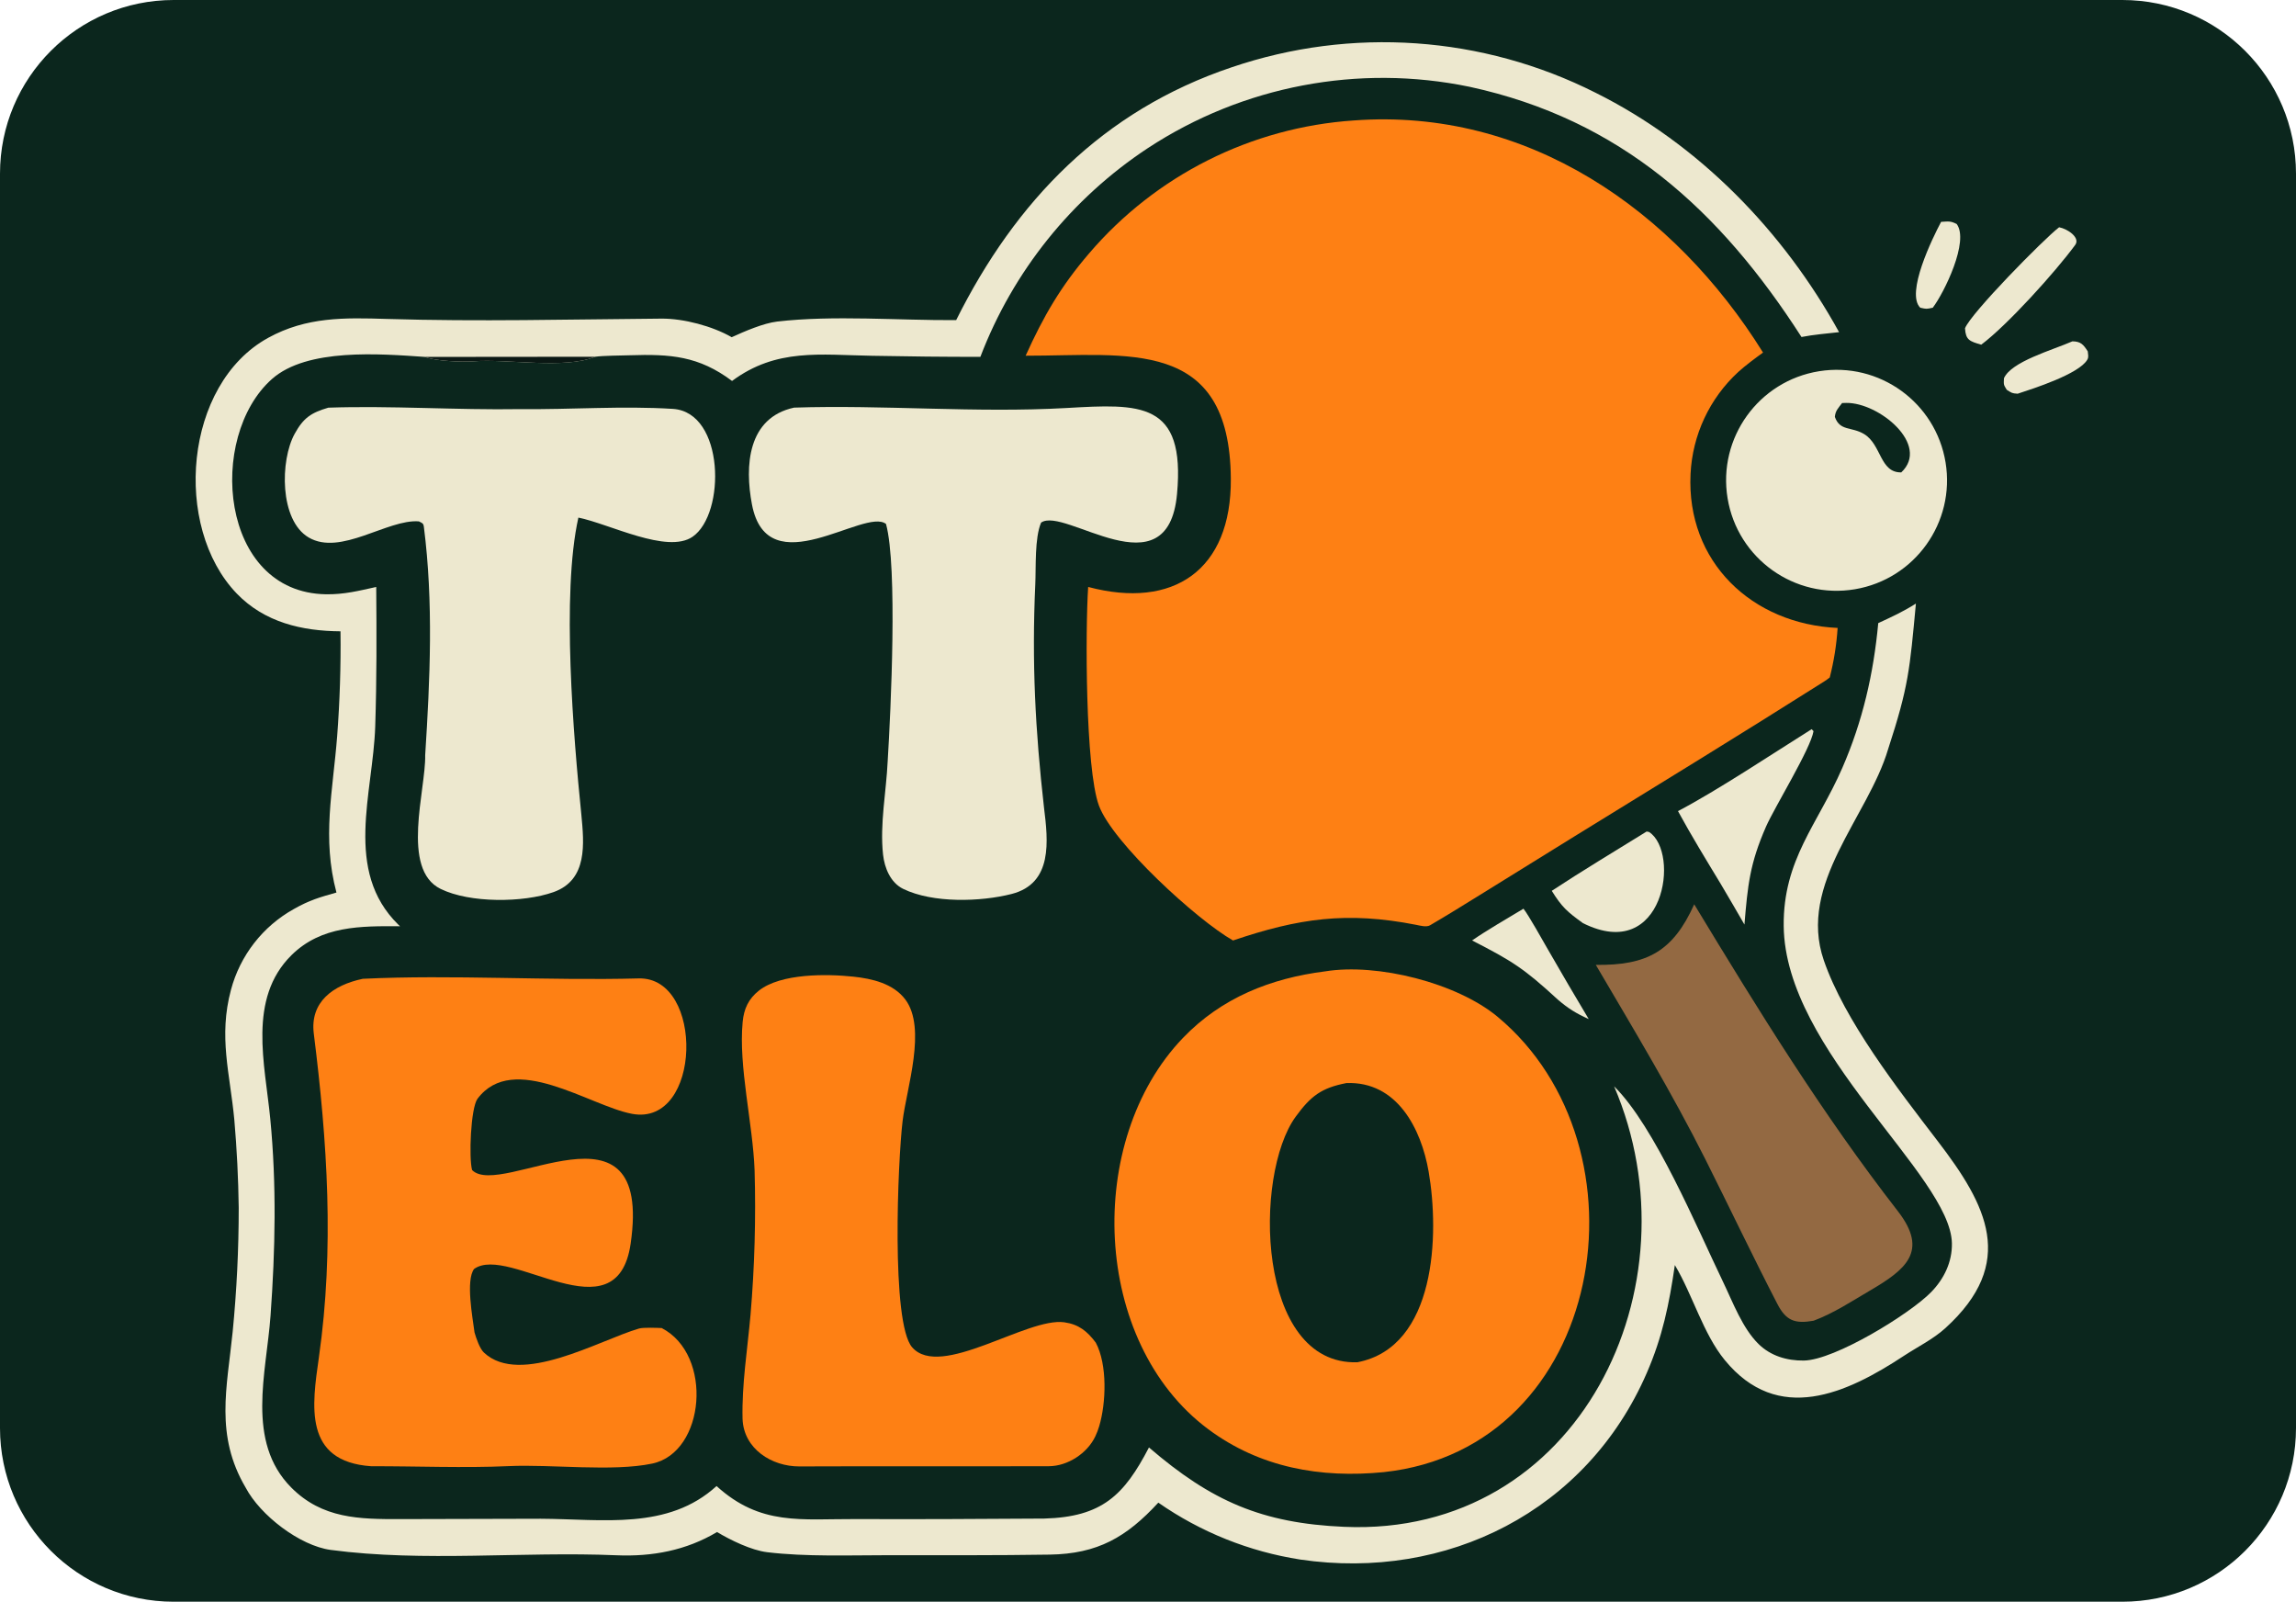
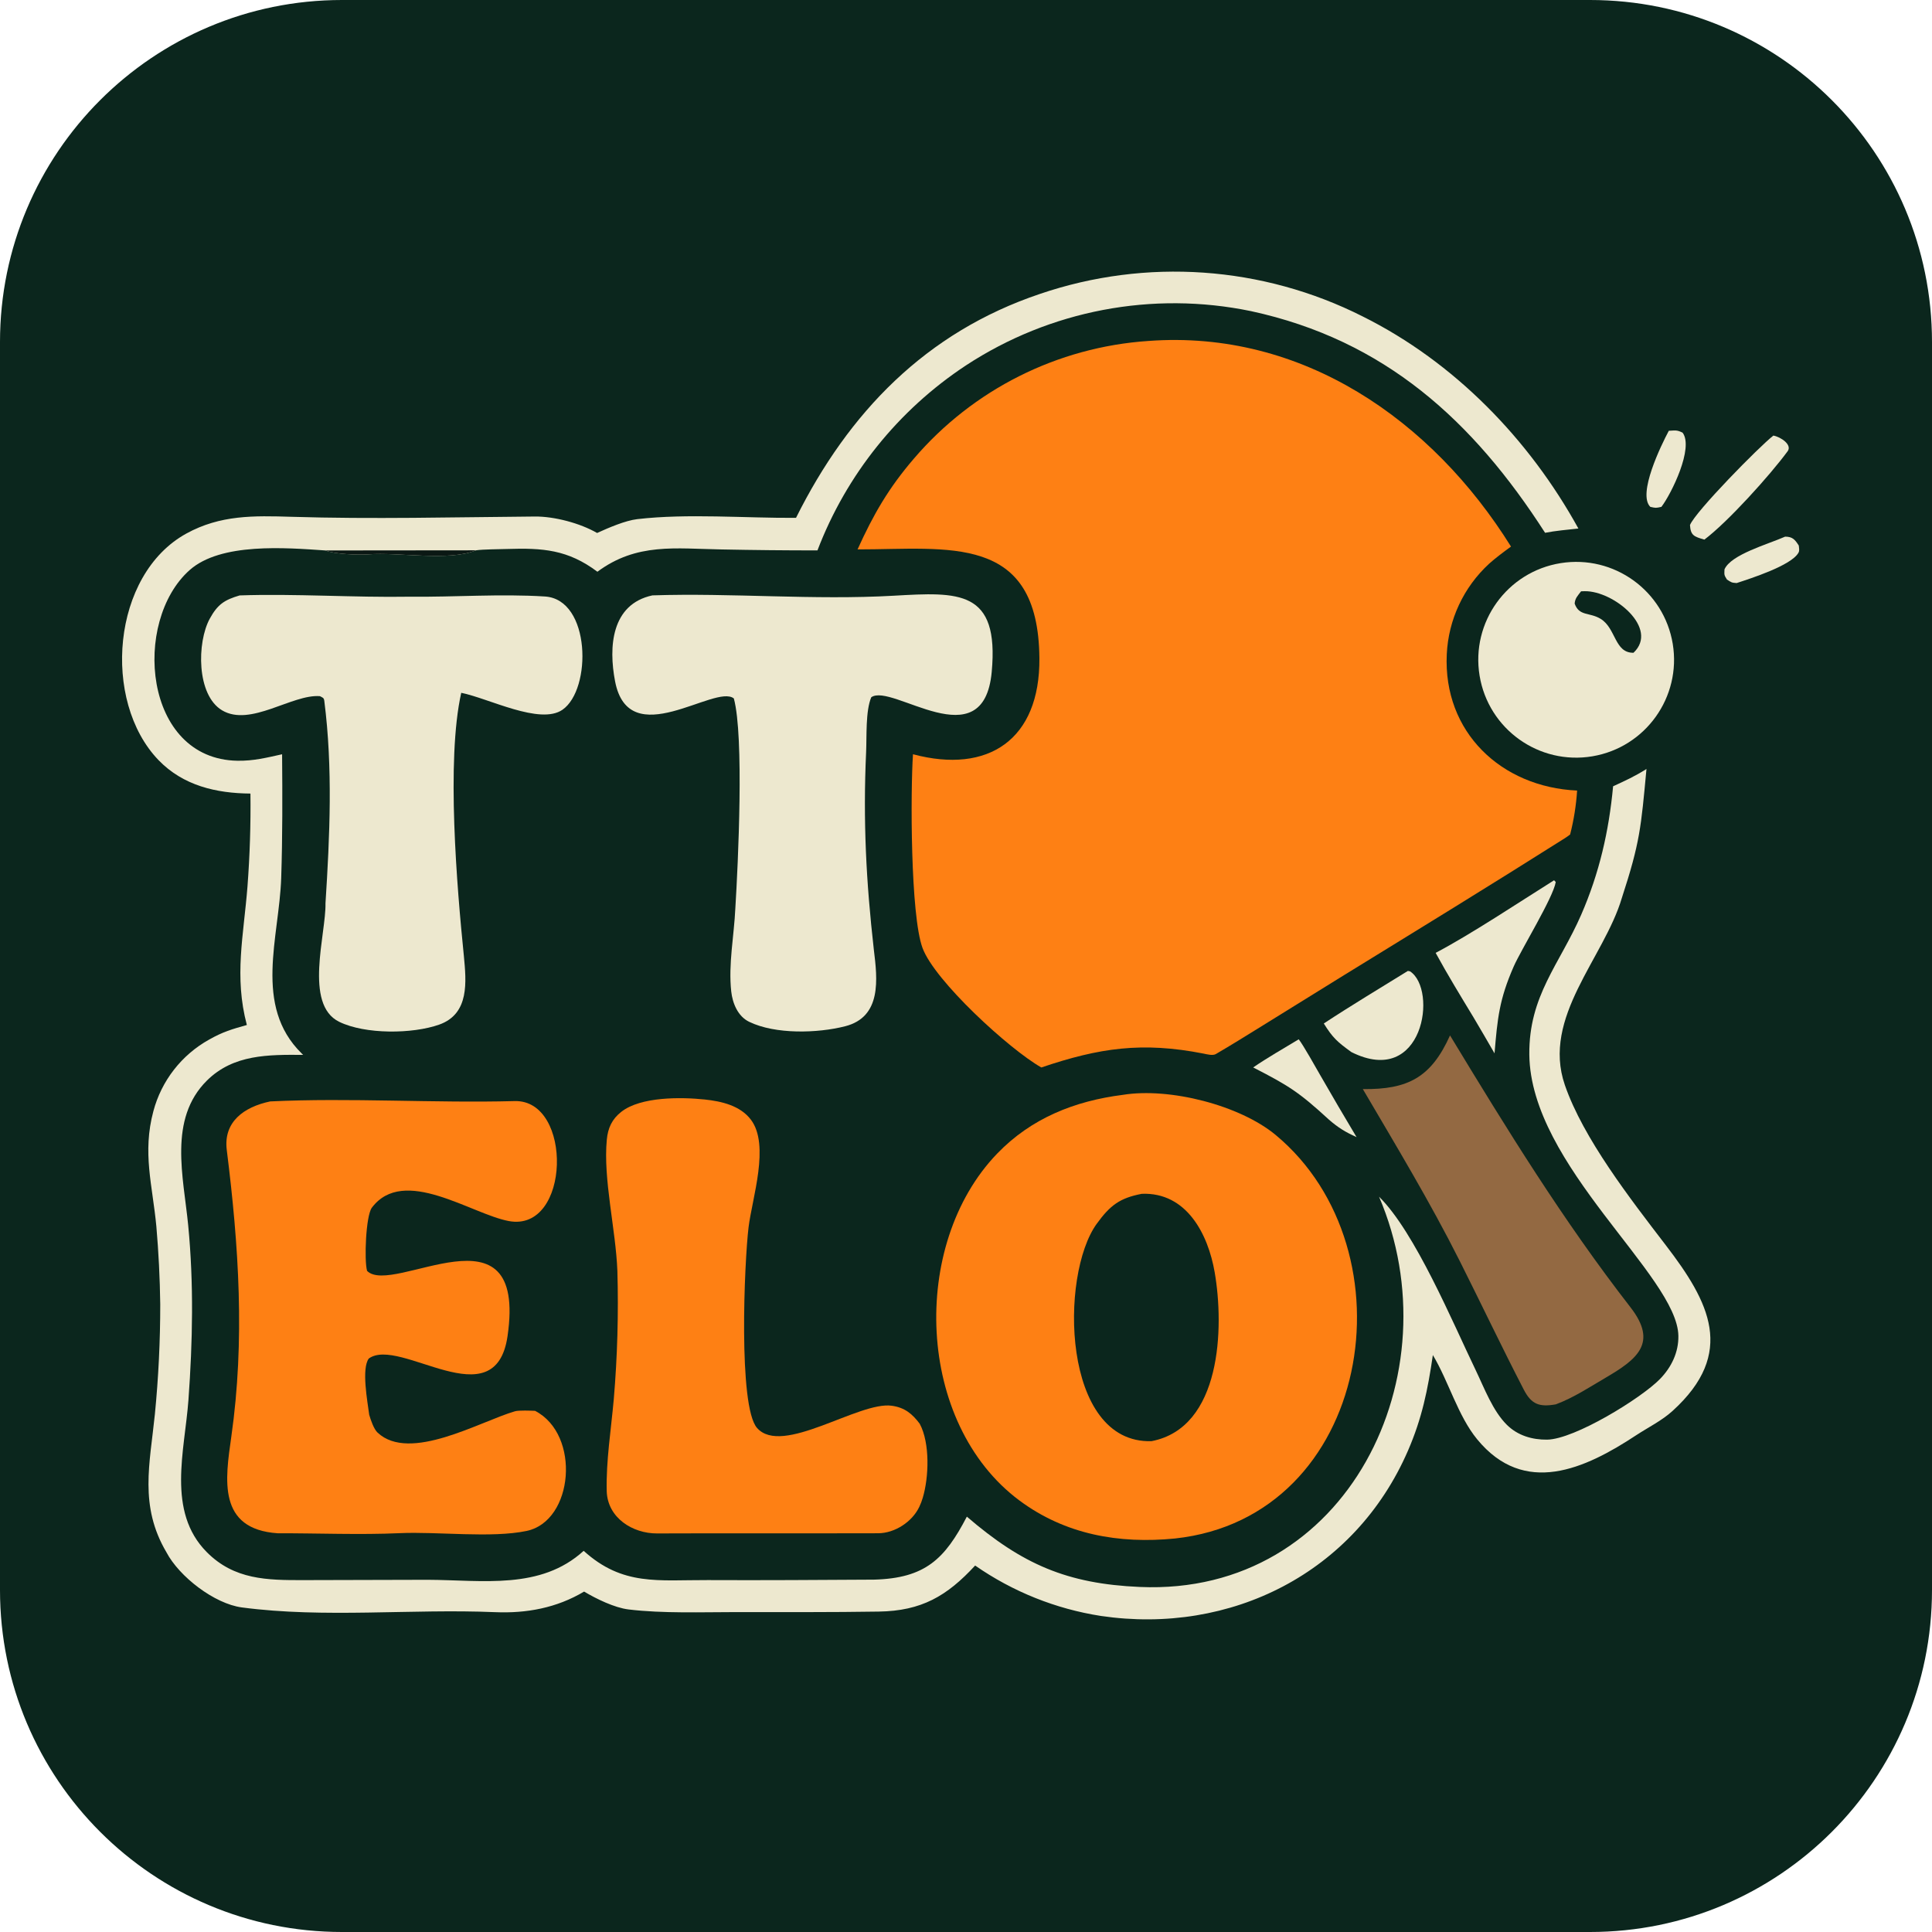
- <svg xmlns="http://www.w3.org/2000/svg" viewBox="440 320 1190 830" role="img" aria-label="TT Elo">
-   <rect x="440" y="320" width="1190" height="830" rx="90" fill="rgb(11,38,29)" />
+ <svg xmlns="http://www.w3.org/2000/svg" viewBox="470 183 1130 1130">
+   <rect x="470" y="183" width="1130" height="1130" rx="200" fill="rgb(11,38,29)" />
  <path transform="translate(0,0)" fill="rgb(254,128,20)" d="M 1141.66 382.42 C 1231.7 375.716 1307.7 428.763 1353.77 502.691 C 1349.8 505.552 1344.46 509.535 1340.94 512.738 C 1326.06 526.426 1317.17 545.423 1316.2 565.616 C 1313.99 611.207 1348.04 643.363 1392.43 645.39 C 1391.87 654.054 1390.5 662.646 1388.35 671.057 C 1387.45 671.766 1386.56 672.434 1385.59 673.048 C 1342.73 700.175 1299.25 726.81 1256.05 753.39 L 1207.1 783.712 C 1198.57 788.997 1189.84 794.421 1181.16 799.487 C 1179.33 800.557 1176.04 799.667 1173.94 799.234 C 1138 792.18 1112.98 795.874 1079.06 807.349 C 1060.15 796.592 1016.65 756.664 1009.57 737.453 C 1002.45 718.135 1002.53 645.724 1003.99 624.146 C 1048.1 635.917 1078.31 615.492 1077.93 568.039 C 1077.36 494.573 1024.41 504.387 971.583 504.329 C 980.824 483.879 989.809 468.358 1004.5 451.268 C 1039.1 410.803 1088.54 385.986 1141.66 382.42 z" />
  <path transform="translate(0,0)" fill="rgb(237,232,207)" d="M 935.575 485.885 C 966.345 424.176 1011.57 377.322 1078.29 354.893 C 1140.4 333.757 1208.41 338.502 1266.98 368.061 C 1320.64 394.764 1364.39 439.895 1393.18 492.121 C 1387 492.809 1379.72 493.429 1373.7 494.629 C 1331.58 429.112 1279.97 381.917 1201.68 364.974 C 1144.11 353.056 1084.16 364.467 1035 396.702 C 995.42 422.787 965.031 460.641 948.119 504.923 C 929.429 504.924 910.74 504.737 892.054 504.363 C 865.108 503.916 842.421 500.325 819.418 517.408 C 802.136 504.441 787.447 503.416 766.457 504.096 C 761.934 504.243 752.633 504.268 748.442 504.865 C 732.413 511.474 703.259 505.834 685.236 507.241 C 679.574 507.683 665.451 507.111 660.309 504.952 C 636.996 503.352 599.128 500.258 580.918 516.431 C 547.205 546.374 553.802 627.055 608.893 627.949 C 618.344 628.103 625.981 626.143 634.995 624.159 C 635.193 648.48 635.267 672.13 634.475 696.435 C 633.342 731.199 618.036 771.186 646.408 799.108 L 647.305 799.984 C 627.036 799.846 606.575 799.627 591.053 814.976 C 568.26 837.56 577.347 871.424 580.078 899.723 C 583.383 933.974 582.691 967.576 580.217 1001.8 C 578.075 1031.43 567.31 1067.02 590.948 1090.82 C 607.032 1107.02 626.263 1107.24 647.463 1107.19 L 720.276 1107 C 752.338 1107.15 786.181 1113.04 811.381 1090.06 C 834.198 1110.77 855.102 1107.04 883.907 1107.17 C 916.313 1107.32 948.799 1107.1 981.203 1106.91 C 1011.24 1106.09 1022.63 1094.79 1035.5 1070.06 C 1067.91 1097.94 1094.07 1109.33 1136.65 1111.19 C 1258.45 1116.53 1320.92 986.269 1276.58 882.923 C 1297.64 903.671 1319.55 956.247 1333.14 984.448 C 1338.14 994.84 1343.07 1008.19 1351.37 1016.39 C 1357.69 1022.63 1366.15 1025.13 1374.87 1025.03 C 1390.88 1024.84 1429.95 1000.82 1440.92 989.543 C 1447.58 982.704 1451.83 973.963 1451.66 964.296 C 1451.07 929.083 1365.11 864.843 1364.48 799.8 C 1364.15 765.377 1382.13 747.115 1394.83 717.989 C 1405.4 693.736 1411.04 669.16 1413.48 642.891 C 1420.88 639.47 1426.03 637.143 1433 632.773 C 1429.79 667.059 1429.25 675.573 1418.6 708.19 C 1408.21 743.334 1371.6 777.924 1385.25 817.584 C 1396.01 848.848 1423.64 884.346 1444.31 911.319 C 1469.73 944.474 1485.59 974.319 1448.24 1008.25 C 1442 1013.92 1434.03 1017.83 1427.01 1022.43 C 1396.94 1042.26 1361.54 1058.43 1333.94 1024.79 C 1322.71 1011.1 1317.32 991.022 1308.06 975.55 C 1305.12 995.801 1301.68 1012.67 1293.49 1031.51 C 1262.46 1102.97 1189.89 1139.33 1113.94 1128.15 C 1087.49 1124.04 1062.32 1113.96 1040.35 1098.66 C 1023.83 1116.56 1008.93 1125.21 983.996 1125.59 C 956.351 1126.02 928.589 1125.89 900.872 1125.89 C 880.581 1125.89 857.699 1126.77 837.61 1124.34 C 829.421 1123.35 818.662 1118.1 811.637 1113.89 C 795.634 1123.43 778.022 1126.72 759.5 1125.93 C 710.566 1123.86 659.794 1129.56 611.428 1123.16 C 595.38 1121.01 574.868 1105.2 567.34 1090.9 C 551.298 1063.71 557.657 1039.18 560.588 1010.14 C 562.687 988.773 563.735 967.313 563.726 945.84 C 563.523 930.625 562.763 915.422 561.449 900.263 C 559.193 876.195 553.168 857.312 559.71 832.911 C 564.445 815.112 576.209 800.002 592.304 791.047 C 600.465 786.436 605.55 784.998 614.378 782.507 C 606.836 754.048 612.501 730.253 614.746 701.519 C 616.117 683.428 616.695 665.285 616.479 647.143 C 596.498 646.989 577.142 642.539 562.693 627.557 C 529.437 592.98 535.306 519.045 579.016 495.047 C 598.903 484.129 618.478 484.595 640.401 485.266 C 687.905 486.721 735.324 485.492 782.817 485.106 C 794.319 485.012 809.296 489.006 819.233 494.734 C 825.853 491.718 835.693 487.453 842.793 486.63 C 872.11 483.231 905.797 486.088 935.575 485.885 z" />
  <path transform="translate(0,0)" fill="rgb(11,24,20)" d="M 660.309 504.952 L 748.442 504.865 C 732.413 511.474 703.259 505.834 685.236 507.241 C 679.574 507.683 665.451 507.111 660.309 504.952 z" />
  <path transform="translate(0,0)" fill="rgb(254,128,20)" d="M 1126.73 823.364 C 1154.02 818.925 1195.18 829.413 1216.17 846.87 C 1297.49 914.515 1272.23 1070.45 1157.25 1082.84 C 1124.52 1086.09 1093.01 1080.56 1066.17 1060.56 C 1005.77 1015.52 1002.01 910.988 1053.16 857.796 C 1073.11 837.044 1098.57 826.923 1126.73 823.364 z" />
  <path transform="translate(0,0)" fill="rgb(11,38,29)" d="M 1137.82 881.245 C 1163.94 880.2 1176.58 904.684 1180.46 927.176 C 1186.04 959.444 1184.43 1018.06 1143.49 1025.92 C 1091.03 1027.5 1089.62 928.769 1111.51 898.71 C 1119.39 887.882 1124.96 883.728 1137.82 881.245 z" />
  <path transform="translate(0,0)" fill="rgb(254,128,20)" d="M 628.027 827.206 C 674.546 824.964 724.251 828.264 770.997 827.008 C 805.228 826.089 803.789 903.901 767.605 897.183 C 745.629 893.103 706.101 864.577 687.468 889.392 C 683.961 894.227 682.948 920.165 684.694 926.321 C 699.665 941.499 778.537 884.053 766.858 964.463 C 759.711 1013.67 703.837 964.419 685.695 977.587 C 681.339 983.542 684.916 1002.54 685.947 1010.49 C 686.846 1013.57 688.629 1018.83 690.828 1020.9 C 709.655 1038.57 750.687 1014.4 771.185 1008.44 C 773.452 1007.78 780.612 1008.08 782.952 1008.18 C 809.817 1022.06 805.505 1072.67 778.029 1078.42 C 757.377 1082.75 725.95 1078.71 703.664 1079.73 C 680.791 1080.78 655.473 1079.73 632.389 1079.79 C 597.16 1077.36 601.713 1048.42 605.296 1023.27 C 613.324 966.904 609.666 911.643 602.637 855.624 C 600.581 839.246 612.538 830.471 628.027 827.206 z" />
  <path transform="translate(0,0)" fill="rgb(237,232,207)" d="M 851.576 531.227 C 897.986 529.692 945.868 534.098 992.785 531.424 C 1030.79 529.258 1054.51 527.799 1050.04 576.043 C 1045.25 627.746 991.568 582.147 979.585 590.825 C 976.192 598.863 976.992 613.794 976.581 622.818 C 974.745 663.132 976.576 698.534 981.101 738.5 C 983.205 755.632 985.816 777.766 964.293 783.255 C 948.257 787.344 923.497 788.108 908.118 780.611 C 901.538 777.404 898.432 769.756 897.68 762.837 C 895.95 746.906 899.346 730.364 900.08 714.401 C 901.707 687.882 905.254 613.772 899.216 591.515 C 888.264 582.737 837.857 623.829 829.741 581.447 C 825.918 561.484 827.454 536.417 851.576 531.227 z" />
  <path transform="translate(0,0)" fill="rgb(237,232,207)" d="M 610.165 531.252 C 642.259 530.127 677.049 532.552 709.689 532 C 735.964 532.284 762.595 530.224 788.786 531.884 C 815.607 533.65 816.217 586.223 798.976 598.127 C 785.837 607.199 755.915 591.459 739.774 588.218 C 730.915 627.682 737.288 702.408 741.308 742.117 C 742.707 757.036 744.734 775.976 726.853 782.295 C 711.231 787.816 683.581 788.07 668.39 780.636 C 647.544 770.435 660.769 729.18 660.372 711.332 C 662.892 671.884 664.7 632.182 659.683 592.956 C 659.428 590.979 658.696 591.054 657.109 590.172 C 640.86 588.906 616.536 608.322 599.936 598.487 C 584.826 589.534 585.133 558.61 592.716 544.807 C 597.292 536.478 601.268 533.878 610.165 531.252 z" />
  <path transform="translate(0,0)" fill="rgb(254,128,20)" d="M 1007.73 1064.24 C 1003.61 1073.05 993.407 1079.75 983.608 1079.78 C 940.535 1079.91 897.423 1079.71 854.318 1079.89 C 840.048 1079.95 825.401 1070.84 824.861 1055.21 C 824.429 1037.54 827.401 1019.2 828.989 1001.4 C 831.108 976.455 831.812 951.411 831.098 926.388 C 830.183 902.119 822.704 872.685 824.917 849.539 C 825.562 842.794 827.907 837.619 833.332 833.333 C 844.766 824.3 868.588 824.646 882.243 826.09 C 892.002 827.123 902.96 829.63 909.206 837.907 C 920.429 852.778 909.878 883.905 907.819 900.869 C 905.346 921.245 901.721 1005.52 912.76 1018.16 C 927.436 1034.97 972.343 1002.46 991.618 1005.2 C 999.187 1006.28 1003.54 1009.88 1007.95 1015.76 C 1014.04 1027.16 1013.27 1047.16 1009.72 1059 C 1009.2 1060.8 1008.53 1062.55 1007.73 1064.24 z" />
  <path transform="translate(0,0)" fill="rgb(147,105,66)" d="M 1318.1 788.607 C 1351.38 843.531 1384.22 896.858 1423.65 947.626 C 1439.85 968.489 1427.55 978.029 1409.07 988.83 C 1399.74 994.283 1390.44 1000.49 1379.97 1004.39 C 1370.37 1006.07 1365.73 1004.46 1361.22 995.745 C 1348.36 970.898 1336.35 945.562 1323.78 920.542 C 1306.42 886.01 1286.64 853.282 1267.1 819.995 C 1293.56 820.3 1307.06 813.143 1318.1 788.607 z" />
  <path transform="translate(0,0)" fill="rgb(237,232,207)" d="M 1382.85 512.362 C 1413.97 507.392 1443.25 528.507 1448.37 559.603 C 1453.48 590.699 1432.5 620.08 1401.43 625.338 C 1370.15 630.63 1340.54 609.483 1335.39 578.183 C 1330.24 546.884 1351.53 517.365 1382.85 512.362 z" />
  <path transform="translate(0,0)" fill="rgb(11,38,29)" d="M 1394.75 528.847 C 1395.45 528.817 1396.15 528.797 1396.85 528.786 C 1413.89 528.529 1440.55 550.572 1425.41 564.795 C 1414.23 564.968 1415.22 550.384 1406.13 544.917 C 1399.61 540.994 1393.6 543.538 1390.99 536.015 C 1391.3 532.779 1392.7 531.574 1394.75 528.847 z" />
  <path transform="translate(0,0)" fill="rgb(237,232,207)" d="M 1378.96 697.856 L 1379.93 698.874 C 1378.51 707.91 1359.69 738.383 1355.33 748.319 C 1346.88 767.582 1345.84 778.72 1344.13 799.093 C 1340.13 792.061 1335.94 785.04 1331.85 778.055 C 1324.26 765.518 1316.71 753.196 1309.69 740.318 C 1330.17 729.56 1358.99 710.39 1378.96 697.856 z" />
  <path transform="translate(0,0)" fill="rgb(237,232,207)" d="M 1293.45 750.878 L 1294.71 751.127 C 1311.01 761.757 1302.56 819.425 1260.44 798.367 C 1252.28 792.468 1249.55 790.106 1244.27 781.62 C 1260.08 771.21 1277.29 760.881 1293.45 750.878 z" />
  <path transform="translate(0,0)" fill="rgb(237,232,207)" d="M 1507.22 437.767 C 1511.65 438.589 1518.32 443.167 1515.57 446.914 C 1505.17 461.078 1480.41 488.457 1466.87 498.607 C 1460.81 496.869 1458.81 496.168 1458.45 490.101 C 1461.47 482.331 1499 444.126 1507.22 437.767 z" />
  <path transform="translate(0,0)" fill="rgb(237,232,207)" d="M 1229.6 790.881 C 1232.06 793.874 1239.91 807.893 1242.28 812.017 C 1249.22 824.102 1256.27 836.125 1263.43 848.084 C 1256.89 845.131 1252.74 842.581 1247.37 837.948 C 1229.86 821.858 1223.88 818.05 1202.97 807.335 C 1210.93 801.839 1221.18 795.964 1229.6 790.881 z" />
  <path transform="translate(0,0)" fill="rgb(237,232,207)" d="M 1514.11 496.876 C 1518.47 496.901 1519.86 498.615 1522.08 502.08 C 1522.22 503.75 1522.63 504.968 1521.88 506.309 C 1517.67 513.807 1493.66 521.423 1485.75 524.02 C 1482.67 523.805 1482.78 523.674 1480.08 521.985 C 1478.36 519.228 1478.5 519.343 1478.63 516.019 C 1482.42 507.332 1503.73 501.437 1514.11 496.876 z" />
  <path transform="translate(0,0)" fill="rgb(237,232,207)" d="M 1446.06 434.962 C 1449.95 434.751 1450.8 434.411 1454.13 436.064 C 1460.77 444.934 1447.66 471.676 1441.74 479.453 C 1438.4 480.167 1438.58 480.184 1435.25 479.453 C 1427.6 471.955 1441.61 443.327 1446.06 434.962 z" />
</svg>
